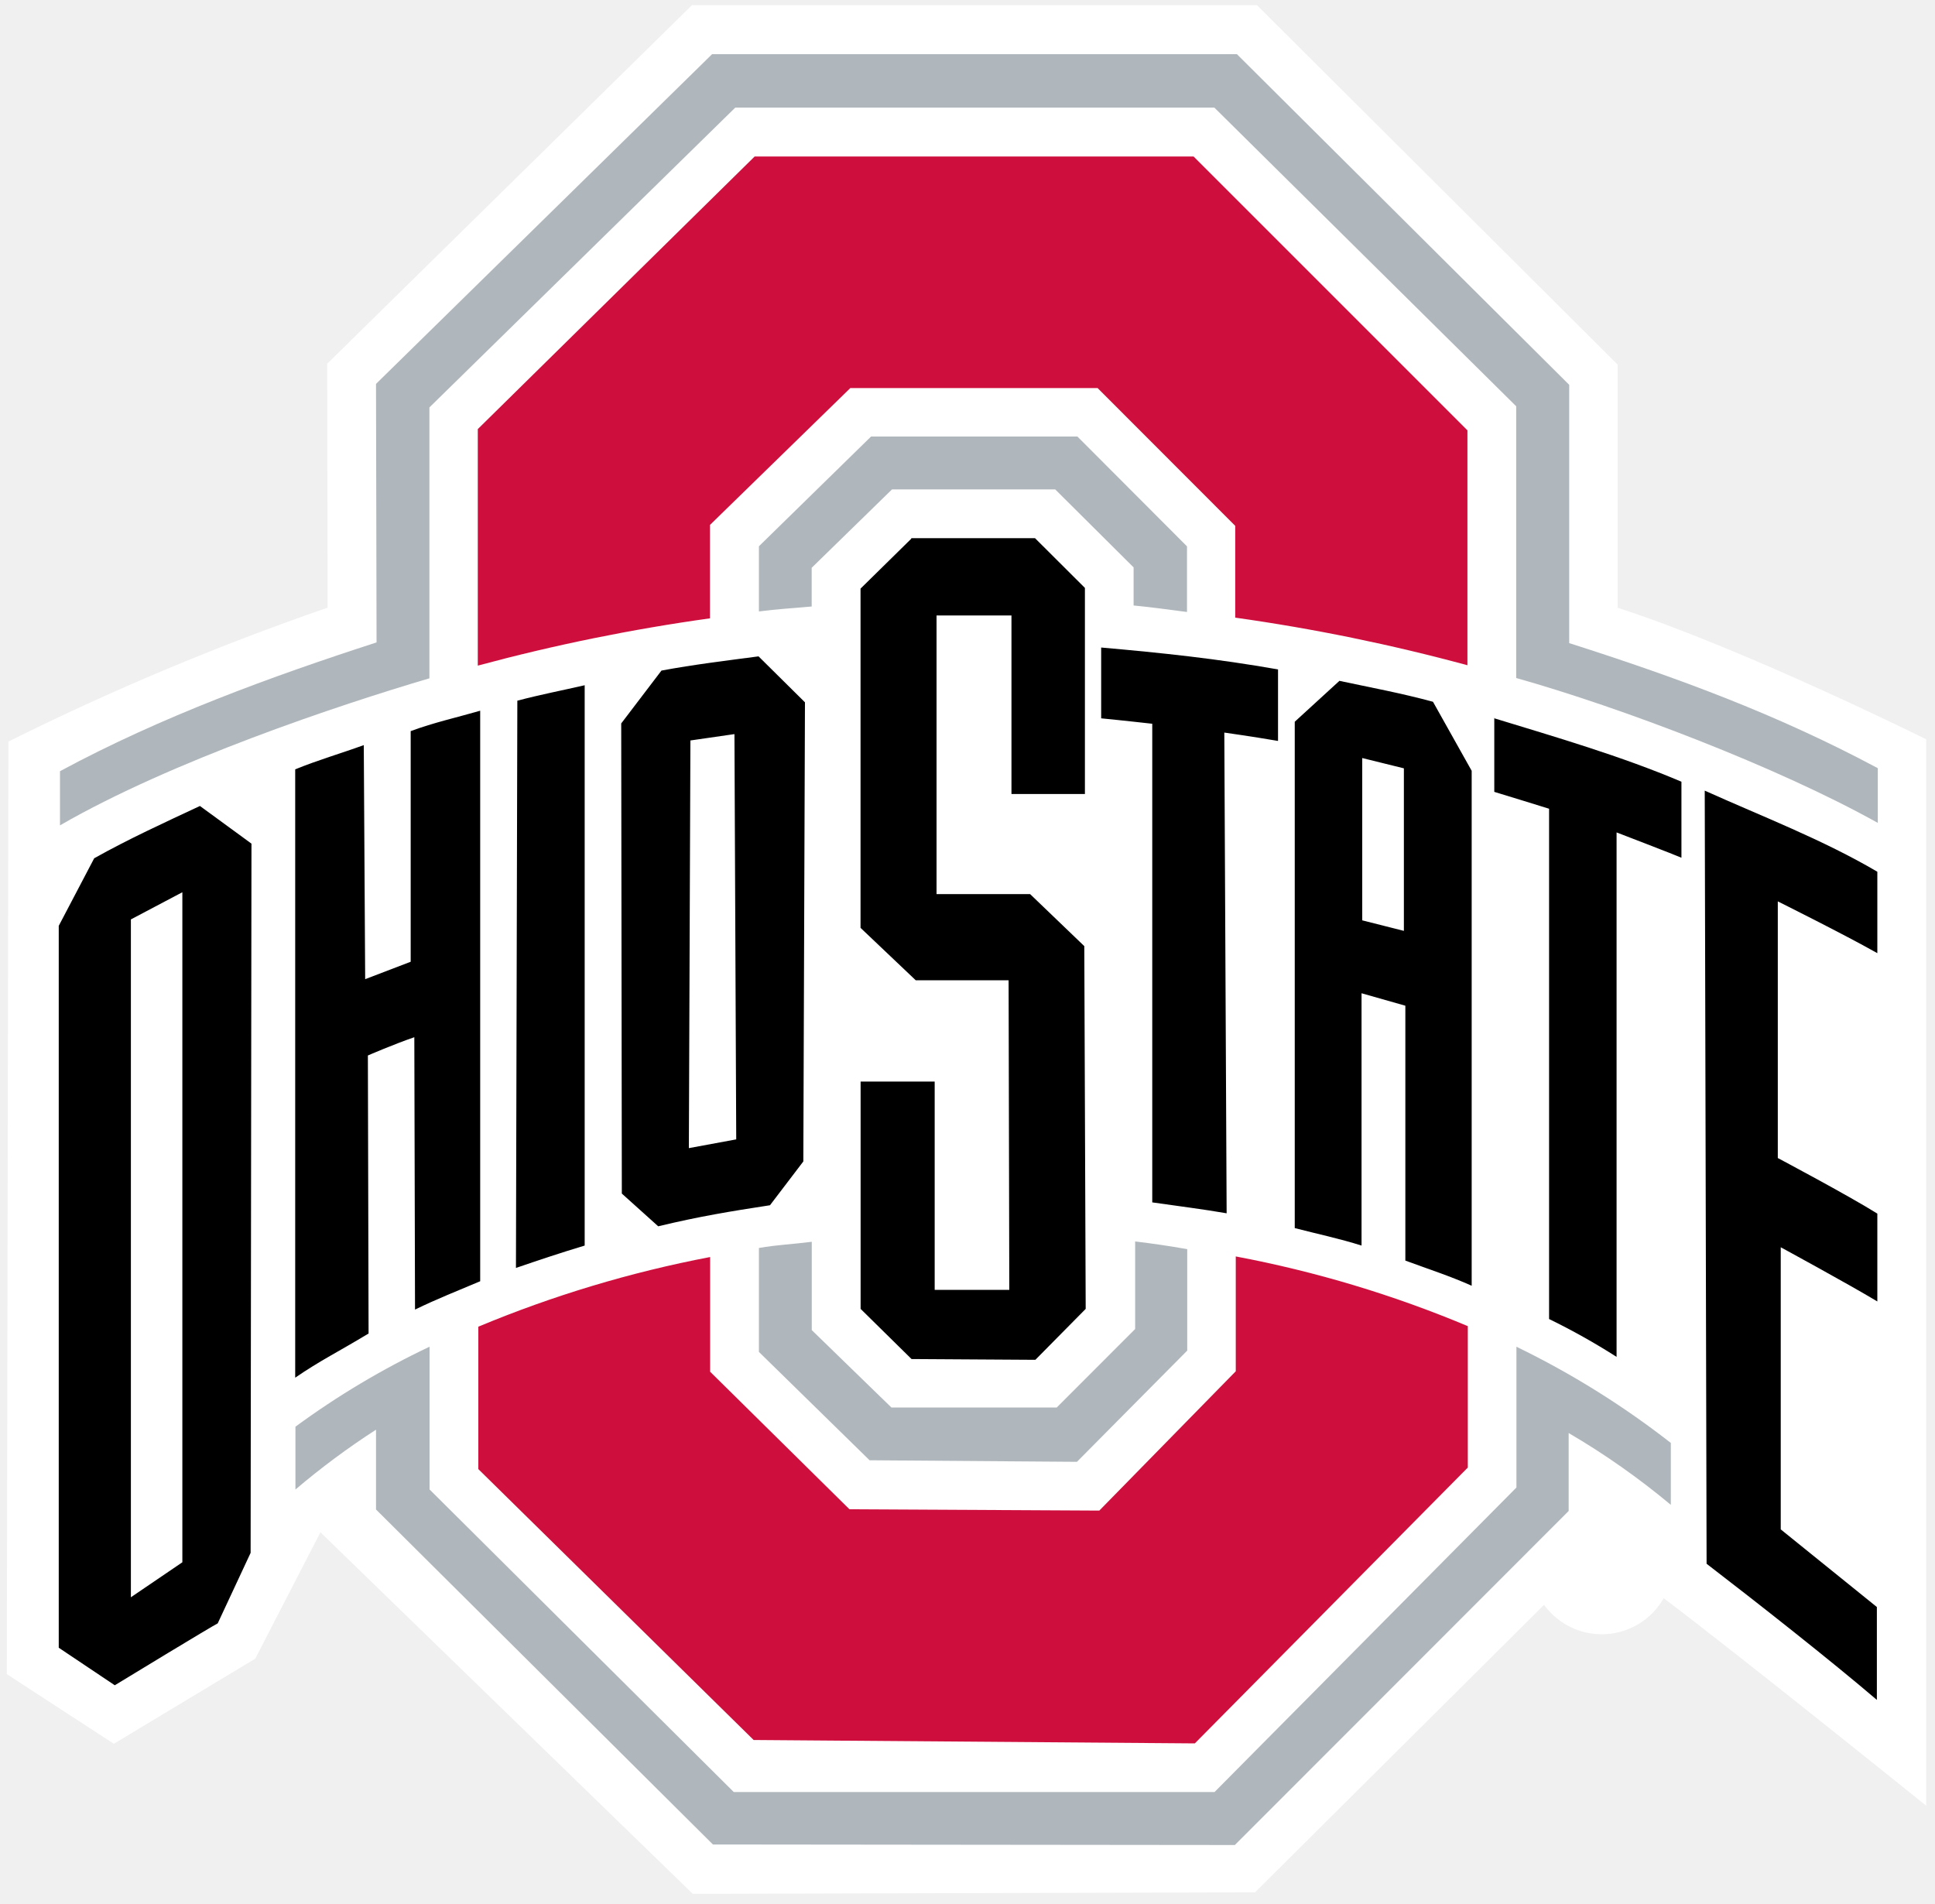
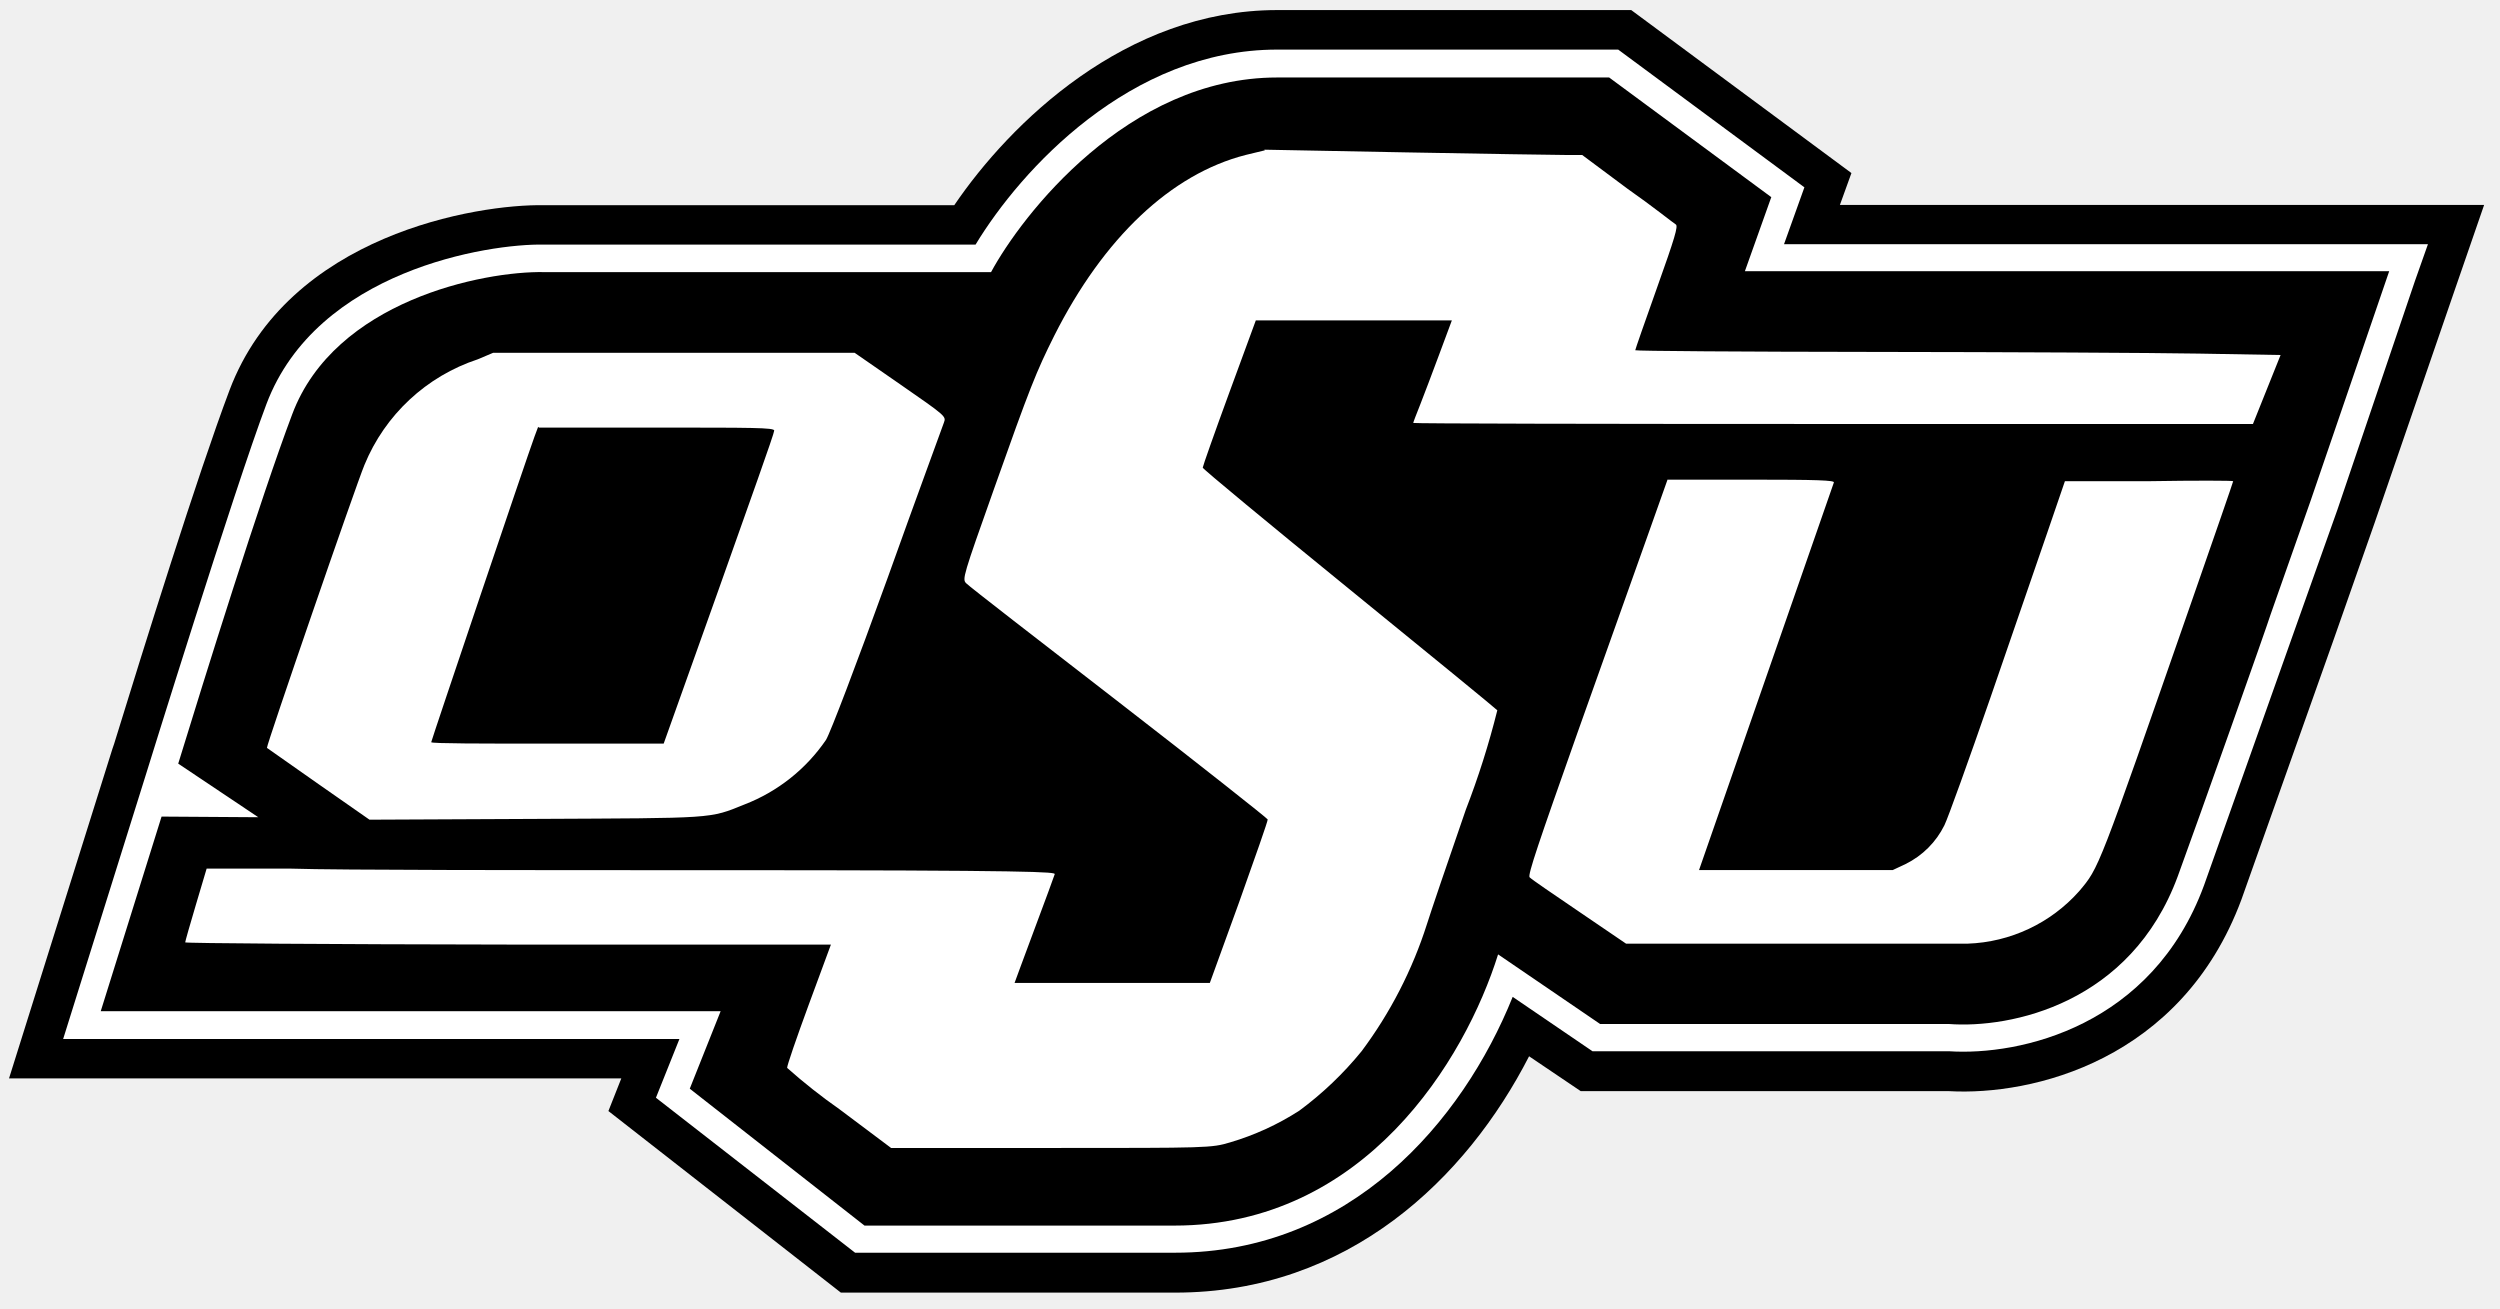
- <svg xmlns="http://www.w3.org/2000/svg" id="Layer_1" data-name="Layer 1" viewBox="0 0 250 245.99">
-   <path d="M209,78.52l0-31.41L162.4.67h-73L42.27,47l.06,31.51A345.66,345.66,0,0,0,1.09,95.81L.88,216.3l13.83,9,18.27-11,8.42-16.33,48.11,46.72,72.64-.2,37.34-37.14a9.21,9.21,0,0,0,15.46-.86c9.87,7.44,33.91,26.81,33.91,26.81l0-137.78s-23.69-11.78-39.88-17" style="fill:#fff" />
-   <path d="M117.75,69.59l-6.57,6.46v43.83l7.13,6.77h12l.09,40h-9.64V139.74h-9.57v29.37l6.58,6.48,16,.1,6.5-6.58-.18-46.87-7-6.72H121l0-36,9.68,0,0,23.07,9.49,0,0-26.63-6.45-6.43h-16Zm24.52,14.07,0,9.15c2.61.25,6.6.7,6.6.7v61.84c3.25.47,6.65.89,9.61,1.41l-.3-62.11s3.63.51,6.94,1.08V86.49c-7.89-1.39-14.93-2.13-22.86-2.83ZM97.95,84.81c-4.14.55-8.31,1.05-12.49,1.83l-5.2,6.83.08,60.74,4.7,4.23c5.32-1.28,9.3-1.93,14.44-2.72l4.31-5.66L104,90.74l-6-5.94Zm75.12,3.14-5.79,5.3v65.42c2.92.76,5.81,1.36,8.63,2.26v-32.6l5.66,1.61v32.93c2.92,1.08,5.78,2,8.57,3.25V99.59l-5-8.92c-4.21-1.14-7.91-1.81-12.12-2.71h0Zm-97.51.58c-2.91.67-5.82,1.23-8.72,2l-.18,73.29c2.93-1,5.62-1.91,8.88-2.89l0-72.41Zm-13.5,3.29c-3,.87-6,1.53-9,2.64v29.8l-5.88,2.25L47,96.27c-3,1.09-5.86,1.91-8.86,3.13V178c3.19-2.2,5.64-3.38,9.48-5.71l-.09-35.92s3.39-1.47,6-2.36l.09,35.19c2.92-1.42,5.36-2.36,8.42-3.66V91.82Zm131,.95h0l0,9.54c.67.19,7.08,2.18,7.08,2.18l0,65.93a87.23,87.23,0,0,1,8.72,4.89l0-67.76s7.81,3,8.38,3.27V101c-7.78-3.31-16.25-5.77-24.26-8.22ZM94.89,94.86l.23,52.35L89,148.34l.2-52.67,5.67-.82ZM176,97.94h0l5.38,1.33v21L176,118.91v-21Zm44.25,4.2h0Zm0,0,.24,99.9c6.51,5,16.07,12.52,22,17.59v-12L230.07,197.6V161.15s8.64,4.69,12.48,7V156.8c-3.75-2.35-12.86-7.18-12.86-7.18l0-33.16s8.46,4.21,12.86,6.69V112.63c-7.07-4.16-14.86-7.13-22.3-10.48Zm-194.43,2c-4.68,2.19-9.17,4.24-13.65,6.75l-4.58,8.73v93.27l7.24,4.85c1.21-.75,12.57-7.64,13.3-8l4.25-9.11L32.49,109l-6.65-4.86ZM23.56,115.3v86.55l-6.65,4.52,0-87.58,6.61-3.49Z" />
-   <path d="M92,7,48.58,49.6,48.65,83C35.1,87.39,20.88,92.56,7.75,99.64v7c14.44-8.34,36-15.54,47.73-19v-35L95,13.9h61.89l39,38.59,0,35.11c13.51,3.8,33.71,11.46,46.72,18.72V99.25c-13.08-7-26-11.73-39.87-16.16l0-33.37L159.81,7H92ZM112.54,56.4,98.05,70.58V79c2.46-.32,4.38-.41,6.82-.64v-5l10.38-10.13h21.08l10.13,10.08v4.92c2.44.23,4.43.53,6.9.84V70.59L139.2,56.4H112.54Zm34.12,104v11.31l-10.13,10.14-21.36,0-10.29-10V160.44c-2.48.32-4.41.38-6.83.8v13.43l14.3,14,26.79.2,14.25-14.37,0-13.11c-2.42-.42-4.3-.7-6.78-1ZM55.49,174a105.74,105.74,0,0,0-17.32,10.33v8.12a98.29,98.29,0,0,1,10.41-7.73v10.31l43.53,43.28,67.43.07,43.13-43.16V185.15a97.43,97.43,0,0,1,13.2,9.28v-8A111.34,111.34,0,0,0,195.92,174l0,18.19-39,39.34-62.12,0-39.3-39.09V174Z" style="fill:#b0b7bc" />
-   <path d="M97.5,20.22,61.73,55.44V86a244.43,244.43,0,0,1,30-6.11V67.82l18.13-17.68h31.95l17.78,17.8V79.8a244.24,244.24,0,0,1,30,6.15V55.6L154.21,20.22H97.5Zm62.16,142.1,0,14.85-17.63,18L109.75,195l-18-17.77V162.41a151.37,151.37,0,0,0-29.95,9v18.4l35.57,35,57,.44,35.27-35.64V171.34a148.39,148.39,0,0,0-29.95-9Z" style="fill:#ce0f3d" />
+ <svg xmlns="http://www.w3.org/2000/svg" id="Layer_1" data-name="Layer 1" viewBox="0 0 193.58 101.32">
+   <path d="M142.47,15.86l.89-2.46L126.31.78H98.89c-11.73,0-20.68,8.75-25,15.11H42.13c-5.16-.1-19.81,2.27-24.36,14.33-2.47,6.55-6.66,20-8.93,27.37L8.7,58h0l-8,25.5H48.11l-1,2.53,18,14.06H91c13.43,0,22.56-8.86,27.4-18.3l4,2.7h28.52c6.42.36,18-2.35,22.64-14.84l7.18-20.24,3.13-8.92,6.1-17.73,2.38-6.89H142.47" />
+   <path d="M139.71,14.5,125.3,3.84H98.89c-11.36,0-19.85,9.31-23.35,15.1H42.13c-4.31-.09-17.6,2-21.5,12.35C18.18,37.77,11.29,60,11.29,60L4.89,80.45H52.61L50.79,85,66.21,97H91c13.53,0,22.24-10.14,26.13-19.81l6.18,4.21h27.6c5.52.36,15.74-1.93,19.75-12.84l7.17-20.2L181,39.44l6-17.7,1-2.83H138.14l1.58-4.41" style="fill:#fff" />
+   <path d="M137.16,15.27,124.6,6H98.89C87.31,6,79.1,16.7,76.74,21.07H42.13c-4.72-.09-16.21,2.23-19.5,11-2.48,6.56-6.82,20.52-8.83,27.06L20,63.28l-7.49-.05L7.8,78.3h48l-2.39,6L66.94,94.9h24c14.73,0,22.5-12.83,25.06-21l7.9,5.39h27c4.79.36,14.09-1.56,17.73-11.44,1.5-4.09,7-19.62,7.19-20.28l3.1-8.81h0L185,21H135.11l2.06-5.78" />
+   <path d="M97.94,11.64,96.45,12c-5.78,1.48-11,6.42-14.82,14-1.39,2.78-1.88,4-4.66,11.85-2.4,6.76-2.47,7-2.16,7.31s5.49,4.31,11.81,9.2,11.51,9,11.54,9.09-1,3-2.22,6.43l-2.26,6.23H78.56s.68-1.86,1.51-4.08,1.55-4.17,1.6-4.34-1.24-.31-26.22-.31c-14.47,0-29.27,0-32.88-.12H16l-.83,2.79c-.46,1.54-.83,2.85-.83,2.92s11.24.15,25,.17h25L62.62,77.8c-.94,2.56-1.7,4.76-1.67,4.89A44.86,44.86,0,0,0,65,85.89h0l4,3H81.4c12.14,0,12.4,0,13.84-.43A20.74,20.74,0,0,0,100.61,86a26.58,26.58,0,0,0,4.82-4.6,33.36,33.36,0,0,0,5.07-9.87c.22-.71,1.56-4.68,3-8.83a64.93,64.93,0,0,0,2.44-7.7c-.09-.11-5.26-4.34-11.48-9.4s-11.33-9.29-11.33-9.39.92-2.71,2.05-5.79l2.06-5.61h15.18s-1.85,5-2.44,6.49c-.3.75-.55,1.4-.55,1.45s14.63.08,32.51.08h32.51l1.07-2.67,1.07-2.67-6.33-.11c-3.48-.06-14.72-.12-25-.13s-18.64-.07-18.64-.13.76-2.24,1.69-4.85c1.37-3.84,1.65-4.77,1.45-4.89S128,16,126,14.6L122.51,12h-1.32c-.73,0-6.25-.09-12.29-.2l-11-.21ZM66.18,27.32h-28l-1.18.5A14.34,14.34,0,0,0,28.22,36c-.65,1.55-7.64,21.83-7.55,21.91l4,2.81,3.94,2.75,12.82-.06c14-.07,13.46,0,16.22-1.12a13.56,13.56,0,0,0,6.31-5c.34-.56,2.33-5.79,4.76-12.51C71,38.4,73,33,73.09,32.72c.18-.48.16-.5-3.36-2.94ZM41.73,33.11h9.11c7.46,0,9.11,0,9.11.23S58,39,55.67,45.58h0l-4.28,12h-9c-5,0-9,0-9-.11s7.43-22.13,8-23.67l.28-.75Zm87.4,4-1.54,4.34-5.45,15.31c-3,8.49-3.86,11-3.7,11.17s1.84,1.31,3.84,2.67l3.63,2.47h26.44A12.11,12.11,0,0,0,161,69c1.55-1.85,1.39-1.44,8.69-22.39,1.78-5.1,3.23-9.3,3.23-9.35s-2.93-.06-6.52,0h-6.51l-1.37,4L154.13,54c-1.69,4.88-3.29,9.33-3.57,9.9a6.6,6.6,0,0,1-3,3l-1,.47-7.5,0h-7.5S141.77,38,142,37.36c.07-.17-1.29-.22-6.4-.22h-6.49Z" style="fill:#fff" />
</svg>
